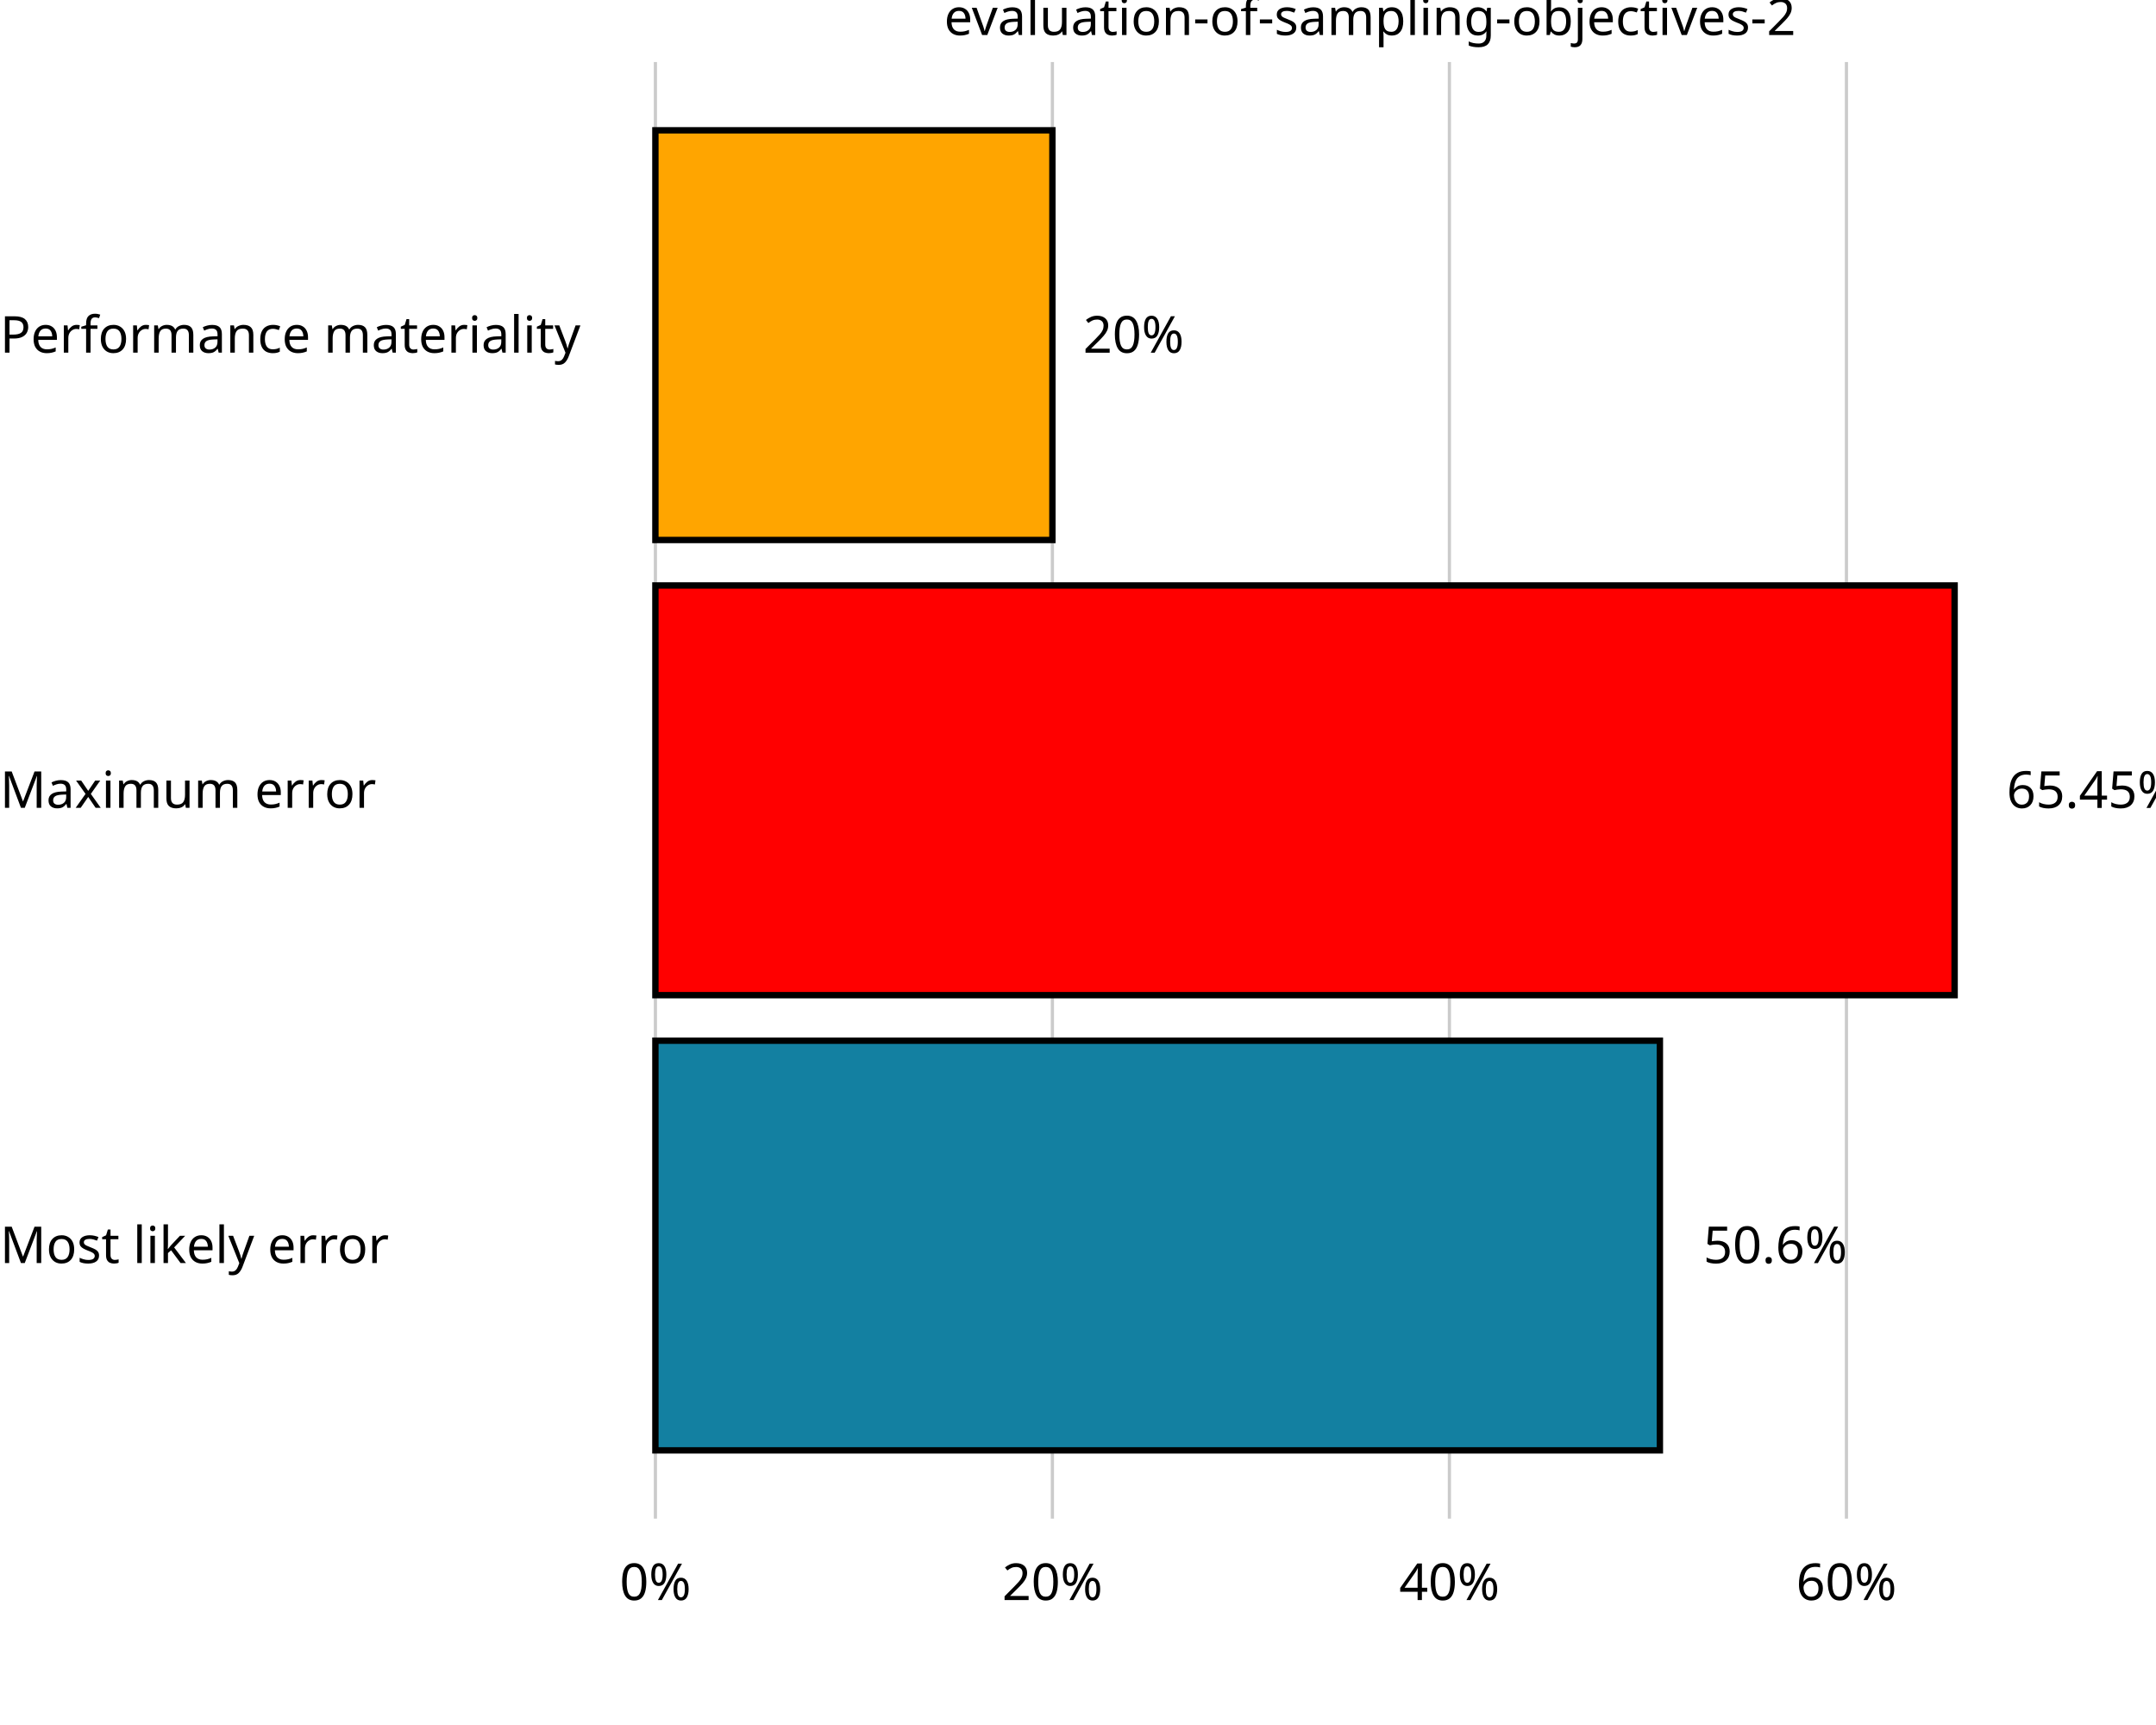
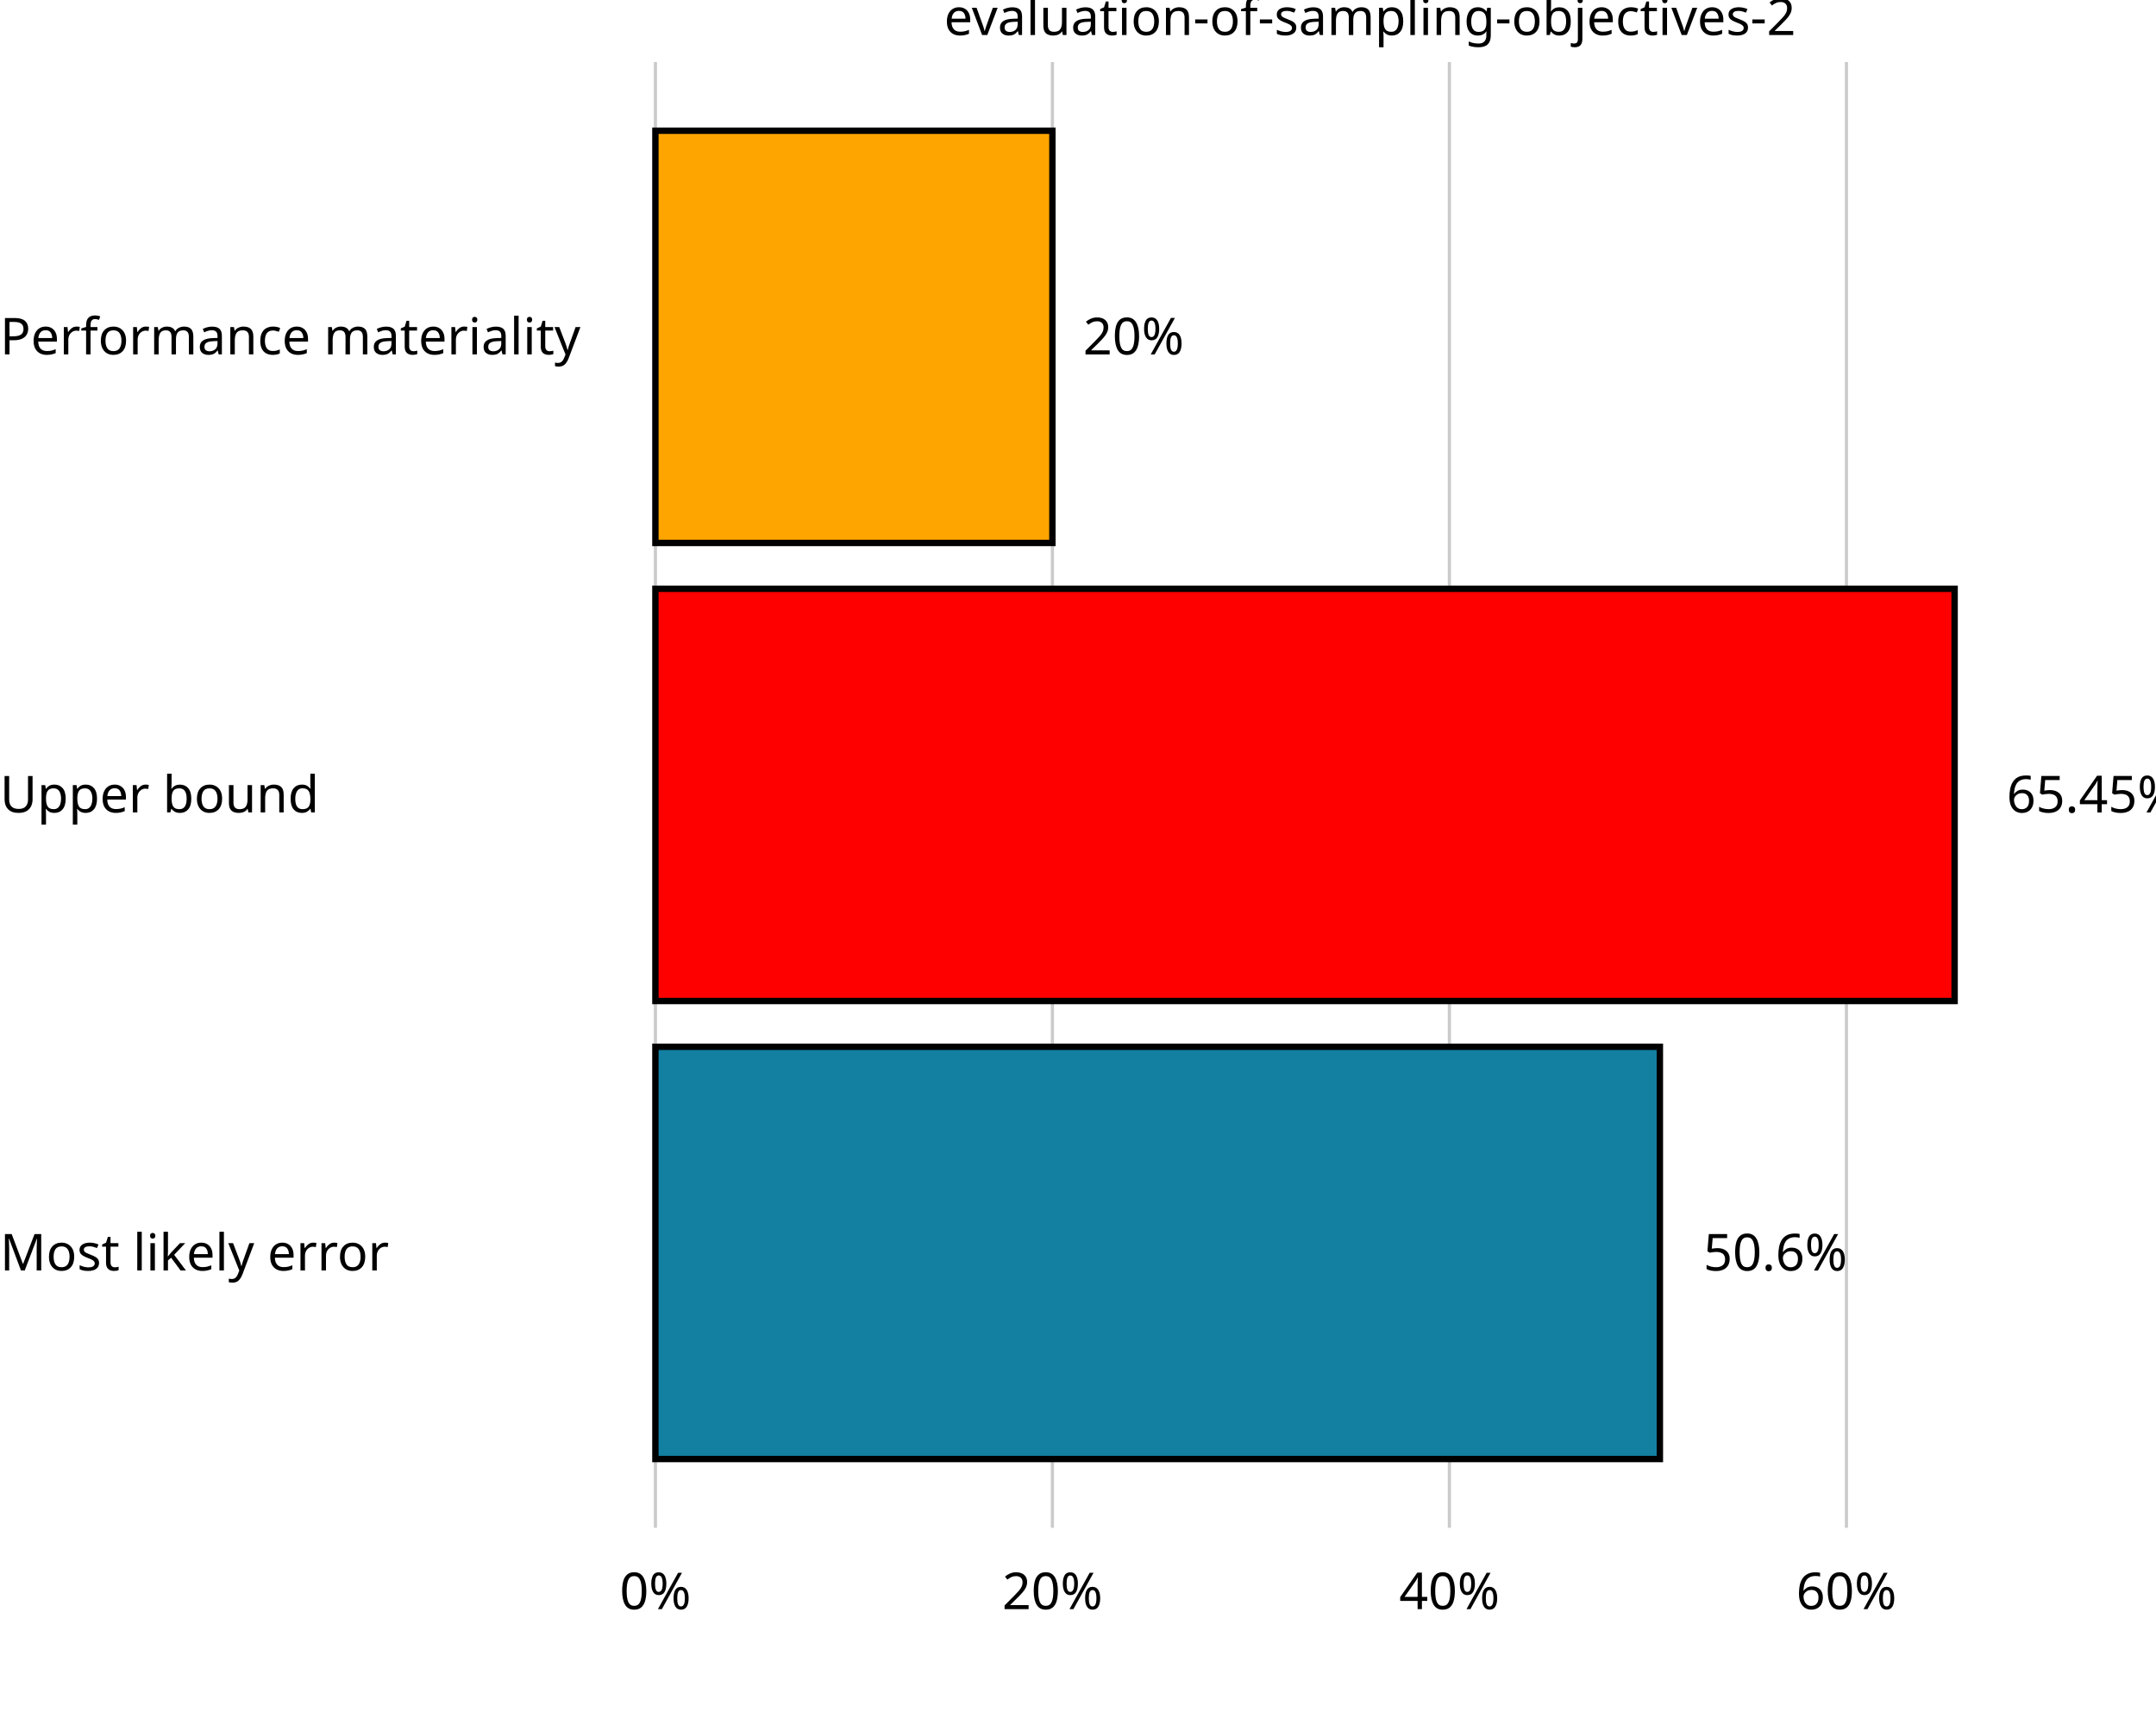
<svg xmlns="http://www.w3.org/2000/svg" class="svglite" data-engine-version="2.0" width="720.00pt" height="576.00pt" viewBox="0 0 720.00 576.00">
  <defs>
    <style type="text/css">
    .svglite line, .svglite polyline, .svglite polygon, .svglite path, .svglite rect, .svglite circle {
      fill: none;
      stroke: #000000;
      stroke-linecap: round;
      stroke-linejoin: round;
      stroke-miterlimit: 10.00;
    }
  </style>
  </defs>
  <rect width="100%" height="100%" style="stroke: none; fill: #FFFFFF;" />
  <defs>
    <clipPath id="cpMC4wMHw3MjAuMDB8MC4wMHw1NzYuMDA=">
      <rect x="0.00" y="0.00" width="720.00" height="576.00" />
    </clipPath>
  </defs>
  <g clip-path="url(#cpMC4wMHw3MjAuMDB8MC4wMHw1NzYuMDA=)">
    <rect x="0.00" y="0.00" width="720.00" height="576.00" style="stroke-width: 10.67; stroke: none;" />
  </g>
  <defs>
-     <clipPath id="cpMTk1LjAxfDcyMC4wMHwyMC43MXw1MDcuMDk=">
-       <rect x="195.01" y="20.71" width="524.99" height="486.39" />
+     <clipPath id="cpMTk1LjAxfDcyMC4wMHwyMC43MXw1MTAuMTQ=">
+       <rect x="195.01" y="20.71" width="524.99" height="489.43" />
    </clipPath>
  </defs>
-   <g clip-path="url(#cpMTk1LjAxfDcyMC4wMHwyMC43MXw1MDcuMDk=)">
-     <rect x="195.01" y="20.71" width="524.99" height="486.39" style="stroke-width: 10.67; stroke: none;" />
-     <polyline points="218.87,507.09 218.87,20.71 " style="stroke-width: 1.07; stroke: #CBCBCB; stroke-linecap: butt;" />
-     <polyline points="351.45,507.09 351.45,20.71 " style="stroke-width: 1.07; stroke: #CBCBCB; stroke-linecap: butt;" />
-     <polyline points="484.03,507.09 484.03,20.71 " style="stroke-width: 1.07; stroke: #CBCBCB; stroke-linecap: butt;" />
-     <polyline points="616.62,507.09 616.62,20.71 " style="stroke-width: 1.07; stroke: #CBCBCB; stroke-linecap: butt;" />
-     <rect x="218.87" y="347.50" width="335.45" height="136.80" style="stroke-width: 2.13; stroke-linecap: square; stroke-linejoin: miter; fill: #1380A1;" />
-     <rect x="218.87" y="195.50" width="433.88" height="136.80" style="stroke-width: 2.13; stroke-linecap: square; stroke-linejoin: miter; fill: #FF0000;" />
-     <rect x="218.87" y="43.51" width="132.58" height="136.80" style="stroke-width: 2.13; stroke-linecap: square; stroke-linejoin: miter; fill: #FFA500;" />
-     <text x="568.84" y="421.77" style="font-size: 17.07px; font-family: sans;" textLength="48.41px" lengthAdjust="spacingAndGlyphs">50.6%</text>
-     <text x="670.12" y="269.78" style="font-size: 17.07px; font-family: sans;" textLength="57.90px" lengthAdjust="spacingAndGlyphs">65.45%</text>
-     <text x="361.70" y="117.78" style="font-size: 17.07px; font-family: sans;" textLength="34.17px" lengthAdjust="spacingAndGlyphs">20%</text>
-     <rect x="195.01" y="20.71" width="524.99" height="486.39" style="stroke-width: 0.00; stroke: none;" />
+   <g clip-path="url(#cpMTk1LjAxfDcyMC4wMHwyMC43MXw1MTAuMTQ=)">
+     <rect x="195.01" y="20.71" width="524.99" height="489.43" style="stroke-width: 10.67; stroke: none;" />
+     <polyline points="218.87,510.14 218.87,20.71 " style="stroke-width: 1.07; stroke: #CBCBCB; stroke-linecap: butt;" />
+     <polyline points="351.45,510.14 351.45,20.71 " style="stroke-width: 1.07; stroke: #CBCBCB; stroke-linecap: butt;" />
+     <polyline points="484.03,510.14 484.03,20.71 " style="stroke-width: 1.07; stroke: #CBCBCB; stroke-linecap: butt;" />
+     <polyline points="616.62,510.14 616.62,20.71 " style="stroke-width: 1.07; stroke: #CBCBCB; stroke-linecap: butt;" />
+     <rect x="218.87" y="349.54" width="335.45" height="137.65" style="stroke-width: 2.13; stroke-linecap: square; stroke-linejoin: miter; fill: #1380A1;" />
+     <rect x="218.87" y="196.60" width="433.88" height="137.65" style="stroke-width: 2.13; stroke-linecap: square; stroke-linejoin: miter; fill: #FF0000;" />
+     <rect x="218.87" y="43.65" width="132.58" height="137.65" style="stroke-width: 2.13; stroke-linecap: square; stroke-linejoin: miter; fill: #FFA500;" />
+     <text x="568.84" y="424.25" style="font-size: 17.07px; font-family: sans;" textLength="48.41px" lengthAdjust="spacingAndGlyphs">50.6%</text>
+     <text x="670.12" y="271.30" style="font-size: 17.07px; font-family: sans;" textLength="57.90px" lengthAdjust="spacingAndGlyphs">65.45%</text>
+     <text x="361.70" y="118.35" style="font-size: 17.07px; font-family: sans;" textLength="34.17px" lengthAdjust="spacingAndGlyphs">20%</text>
+     <rect x="195.01" y="20.71" width="524.99" height="489.43" style="stroke-width: 0.00; stroke: none;" />
  </g>
  <g clip-path="url(#cpMC4wMHw3MjAuMDB8MC4wMHw1NzYuMDA=)">
-     <polyline points="195.01,507.09 195.01,20.71 " style="stroke-width: 0.00; stroke: none; stroke-linecap: butt;" />
-     <text x="-0" y="421.75" style="font-size: 17.00px; font-family: sans;" textLength="119.98px" lengthAdjust="spacingAndGlyphs">Most likely error</text>
-     <text x="-0" y="269.75" style="font-size: 17.00px; font-family: sans;" textLength="114.31px" lengthAdjust="spacingAndGlyphs">Maximum error</text>
-     <text x="-0" y="117.76" style="font-size: 17.00px; font-family: sans;" textLength="179.53px" lengthAdjust="spacingAndGlyphs">Performance materiality</text>
-     <polyline points="195.01,507.09 720.00,507.09 " style="stroke-width: 0.00; stroke: none; stroke-linecap: butt;" />
-     <text x="218.87" y="534.27" text-anchor="middle" style="font-size: 17.00px; font-family: sans;" textLength="24.57px" lengthAdjust="spacingAndGlyphs">0%</text>
-     <text x="351.45" y="534.27" text-anchor="middle" style="font-size: 17.00px; font-family: sans;" textLength="34.03px" lengthAdjust="spacingAndGlyphs">20%</text>
-     <text x="484.03" y="534.27" text-anchor="middle" style="font-size: 17.00px; font-family: sans;" textLength="34.03px" lengthAdjust="spacingAndGlyphs">40%</text>
-     <text x="616.62" y="534.27" text-anchor="middle" style="font-size: 17.00px; font-family: sans;" textLength="34.03px" lengthAdjust="spacingAndGlyphs">60%</text>
+     <polyline points="195.01,510.14 195.01,20.71 " style="stroke-width: 0.00; stroke: none; stroke-linecap: butt;" />
+     <text x="-0" y="424.22" style="font-size: 17.00px; font-family: sans;" textLength="119.98px" lengthAdjust="spacingAndGlyphs">Most likely error</text>
+     <text x="-0" y="271.27" style="font-size: 17.00px; font-family: sans;" textLength="98.31px" lengthAdjust="spacingAndGlyphs">Upper bound</text>
+     <text x="-0" y="118.33" style="font-size: 17.00px; font-family: sans;" textLength="179.53px" lengthAdjust="spacingAndGlyphs">Performance materiality</text>
+     <polyline points="195.01,510.14 720.00,510.14 " style="stroke-width: 0.00; stroke: none; stroke-linecap: butt;" />
+     <text x="218.87" y="537.32" text-anchor="middle" style="font-size: 17.00px; font-family: sans;" textLength="24.57px" lengthAdjust="spacingAndGlyphs">0%</text>
+     <text x="351.45" y="537.32" text-anchor="middle" style="font-size: 17.00px; font-family: sans;" textLength="34.03px" lengthAdjust="spacingAndGlyphs">20%</text>
+     <text x="484.03" y="537.32" text-anchor="middle" style="font-size: 17.00px; font-family: sans;" textLength="34.03px" lengthAdjust="spacingAndGlyphs">40%</text>
+     <text x="616.62" y="537.32" text-anchor="middle" style="font-size: 17.00px; font-family: sans;" textLength="34.03px" lengthAdjust="spacingAndGlyphs">60%</text>
    <text x="457.50" y="11.70" text-anchor="middle" style="font-size: 17.00px; font-family: sans;" textLength="267.44px" lengthAdjust="spacingAndGlyphs">evaluation-of-sampling-objectives-2</text>
  </g>
</svg>
